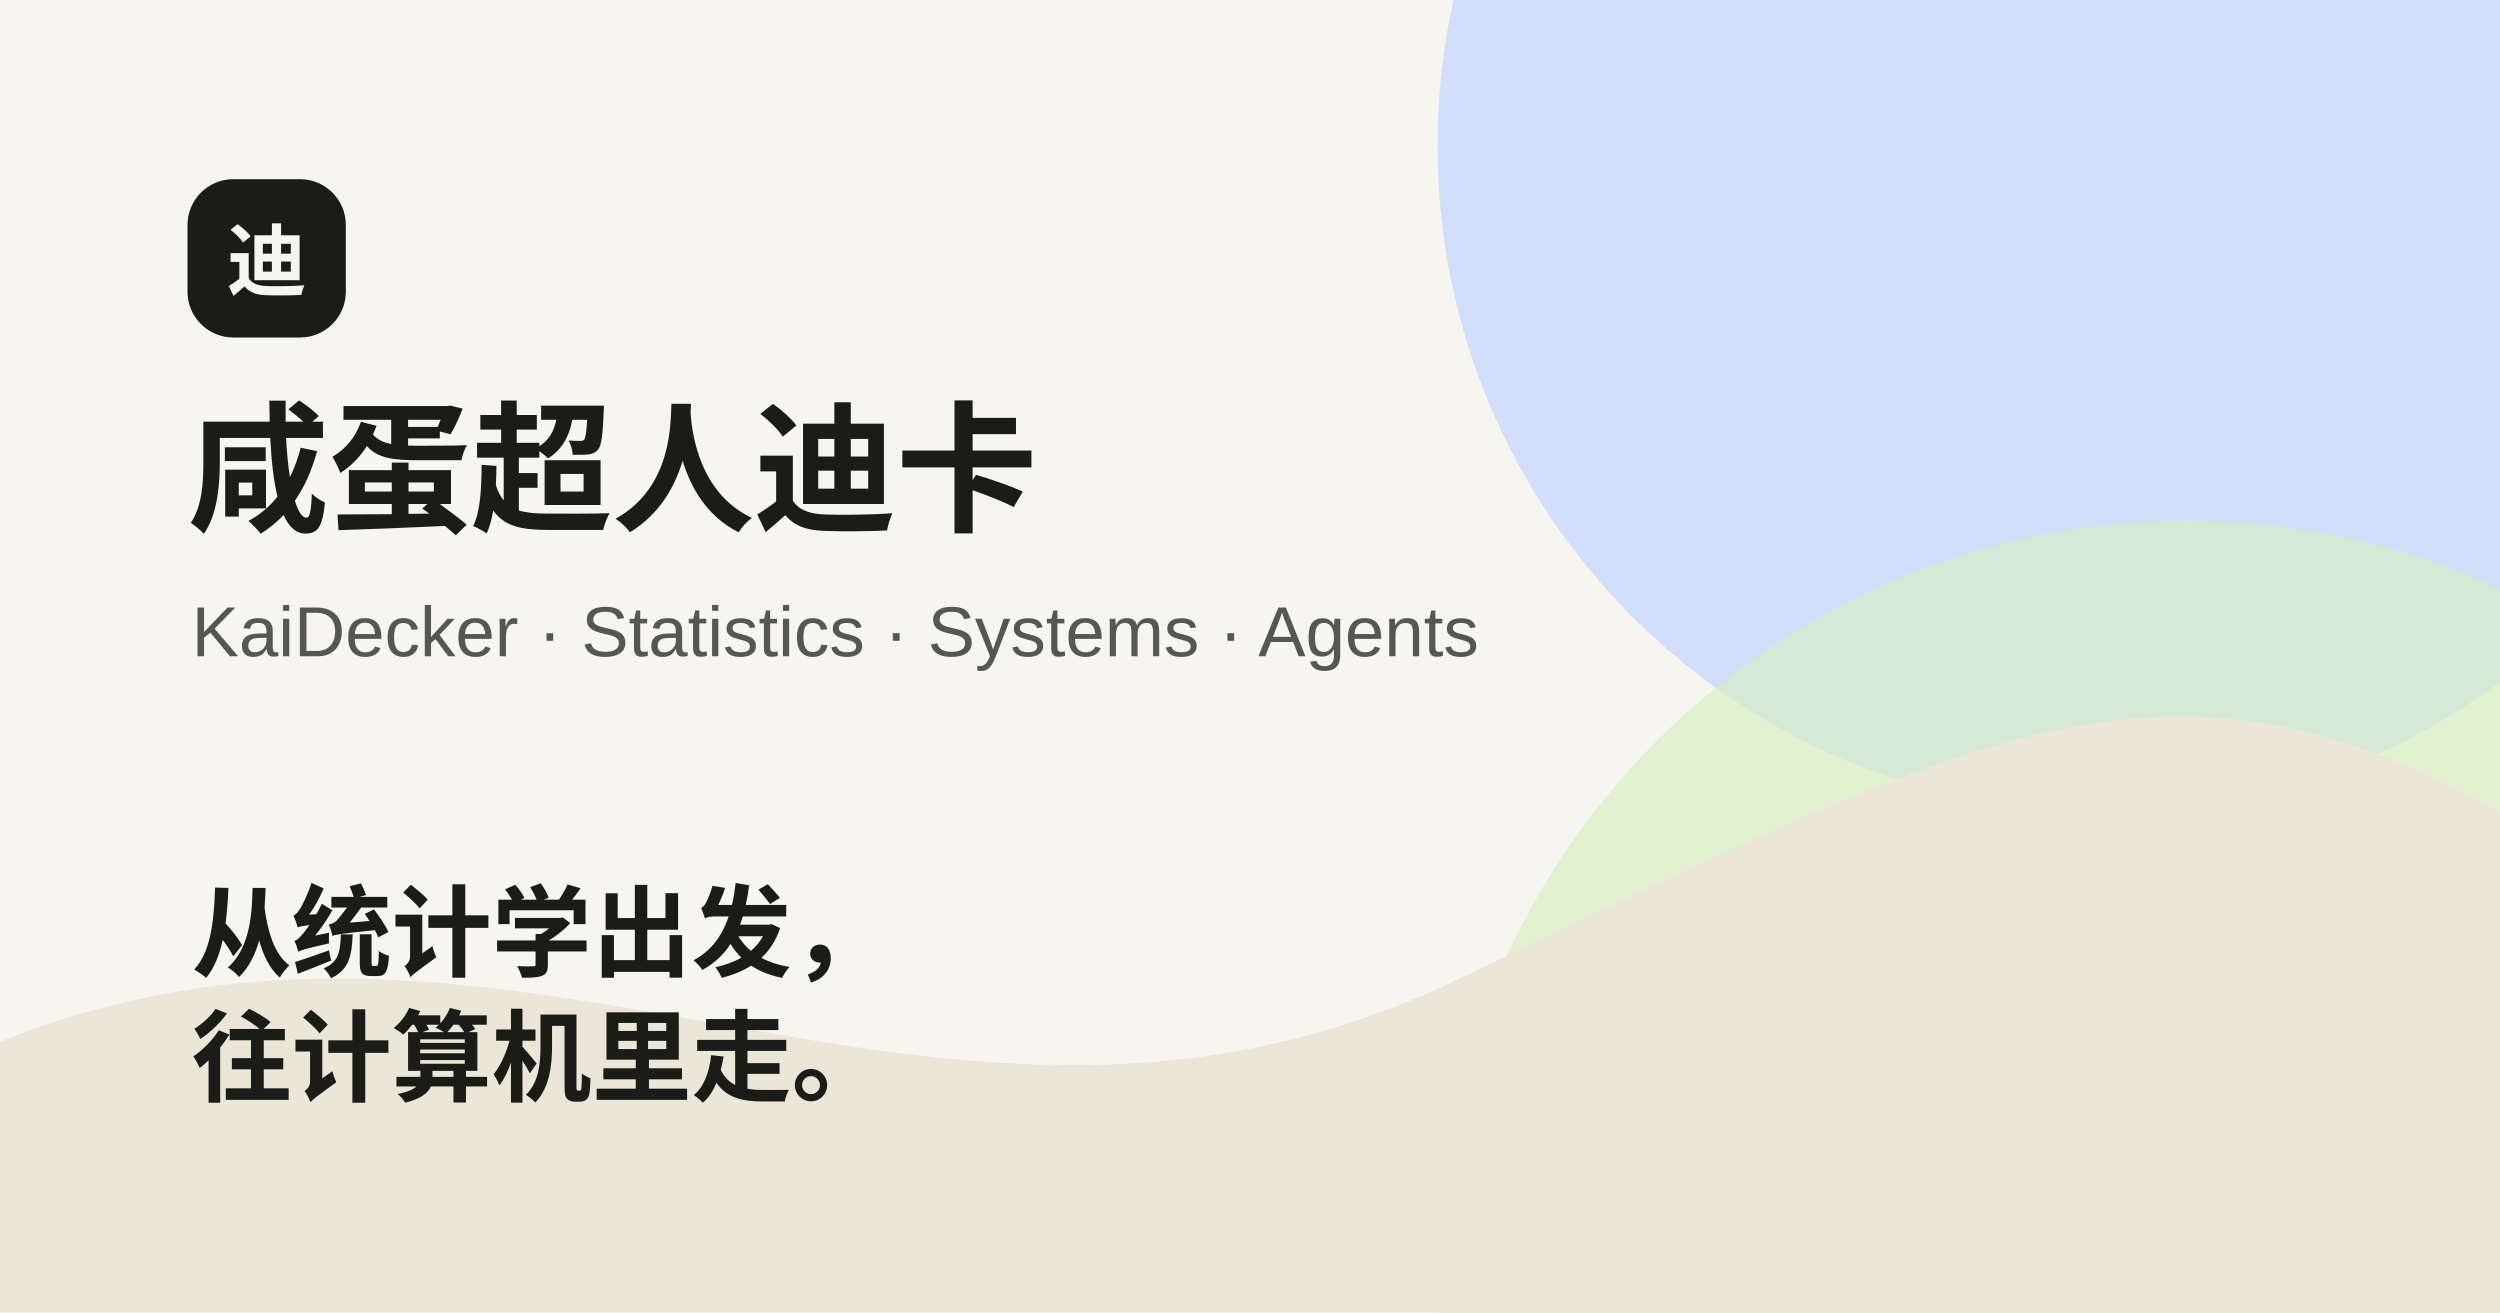
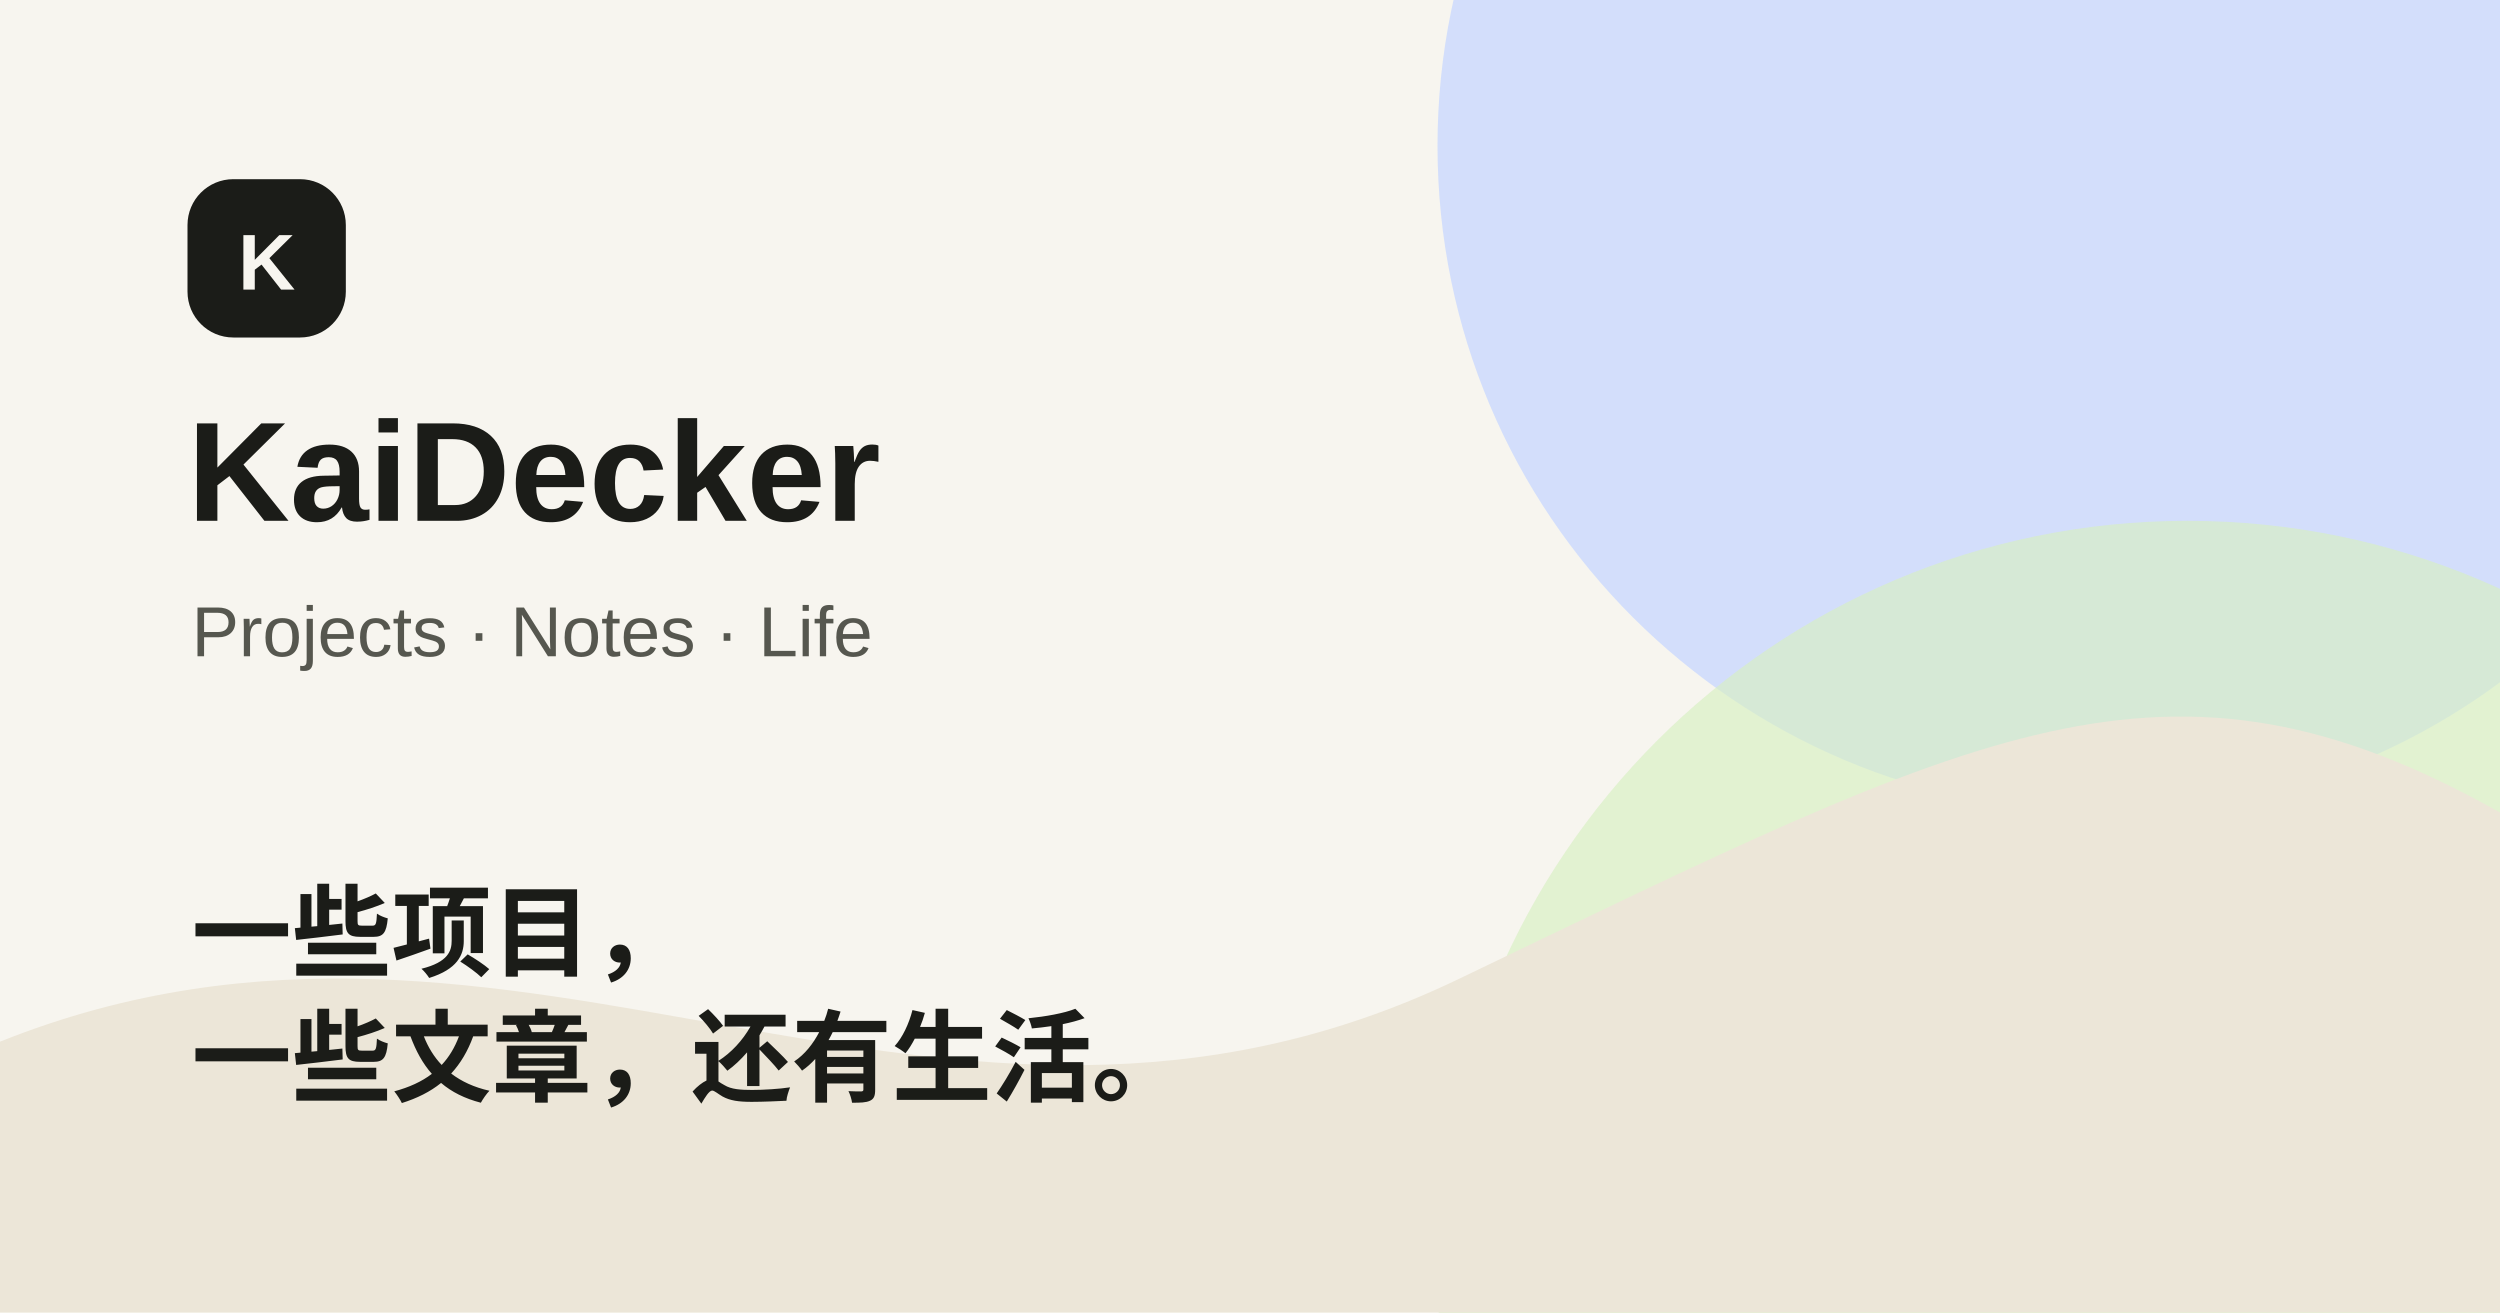
<svg xmlns="http://www.w3.org/2000/svg" width="1200" height="630" viewBox="0 0 1200 630">
  <rect width="1200" height="630" fill="#f7f5ef" />
  <circle cx="1010" cy="70" r="320" fill="#c7d7ff" opacity=".75" />
  <circle cx="1050" cy="610" r="360" fill="#d7efc2" opacity=".65" />
  <path d="M0 500C250 400 450 590 700 470s340-170 500-80v240H0z" fill="#ece6d8" />
  <rect x="90" y="86" width="76" height="76" rx="22" fill="#1b1c18" />
-   <text x="128" y="139" text-anchor="middle" font-family="Arial, 'Microsoft YaHei', sans-serif" font-size="38" font-weight="700" fill="#f7f5ef">迪</text>
-   <text x="90" y="250" font-family="Arial, 'Microsoft YaHei', sans-serif" font-size="68" font-weight="700" fill="#1b1c18">咸蛋超人迪卡</text>
-   <text x="92" y="315" font-family="Arial, Helvetica, sans-serif" font-size="34" fill="#56574f">KaiDecker · Statistics · Systems · Agents</text>
-   <text x="92" y="465" font-family="Arial, 'Microsoft YaHei', sans-serif" font-size="48" font-weight="600" fill="#1b1c18">从统计学出发，</text>
-   <text x="92" y="525" font-family="Arial, 'Microsoft YaHei', sans-serif" font-size="48" font-weight="600" fill="#1b1c18">往计算机里走。</text>
+   <text x="128" y="139" text-anchor="middle" font-family="Arial, 'Microsoft YaHei', sans-serif" font-size="38" font-weight="700" fill="#f7f5ef">K</text>
+   <text x="90" y="250" font-family="Arial, Helvetica, sans-serif" font-size="68" font-weight="700" fill="#1b1c18">KaiDecker</text>
+   <text x="92" y="315" font-family="Arial, Helvetica, sans-serif" font-size="34" fill="#56574f">Projects · Notes · Life</text>
+   <text x="92" y="465" font-family="Arial, 'Microsoft YaHei', sans-serif" font-size="48" font-weight="600" fill="#1b1c18">一些项目，</text>
+   <text x="92" y="525" font-family="Arial, 'Microsoft YaHei', sans-serif" font-size="48" font-weight="600" fill="#1b1c18">一些文章，还有生活。</text>
</svg>
